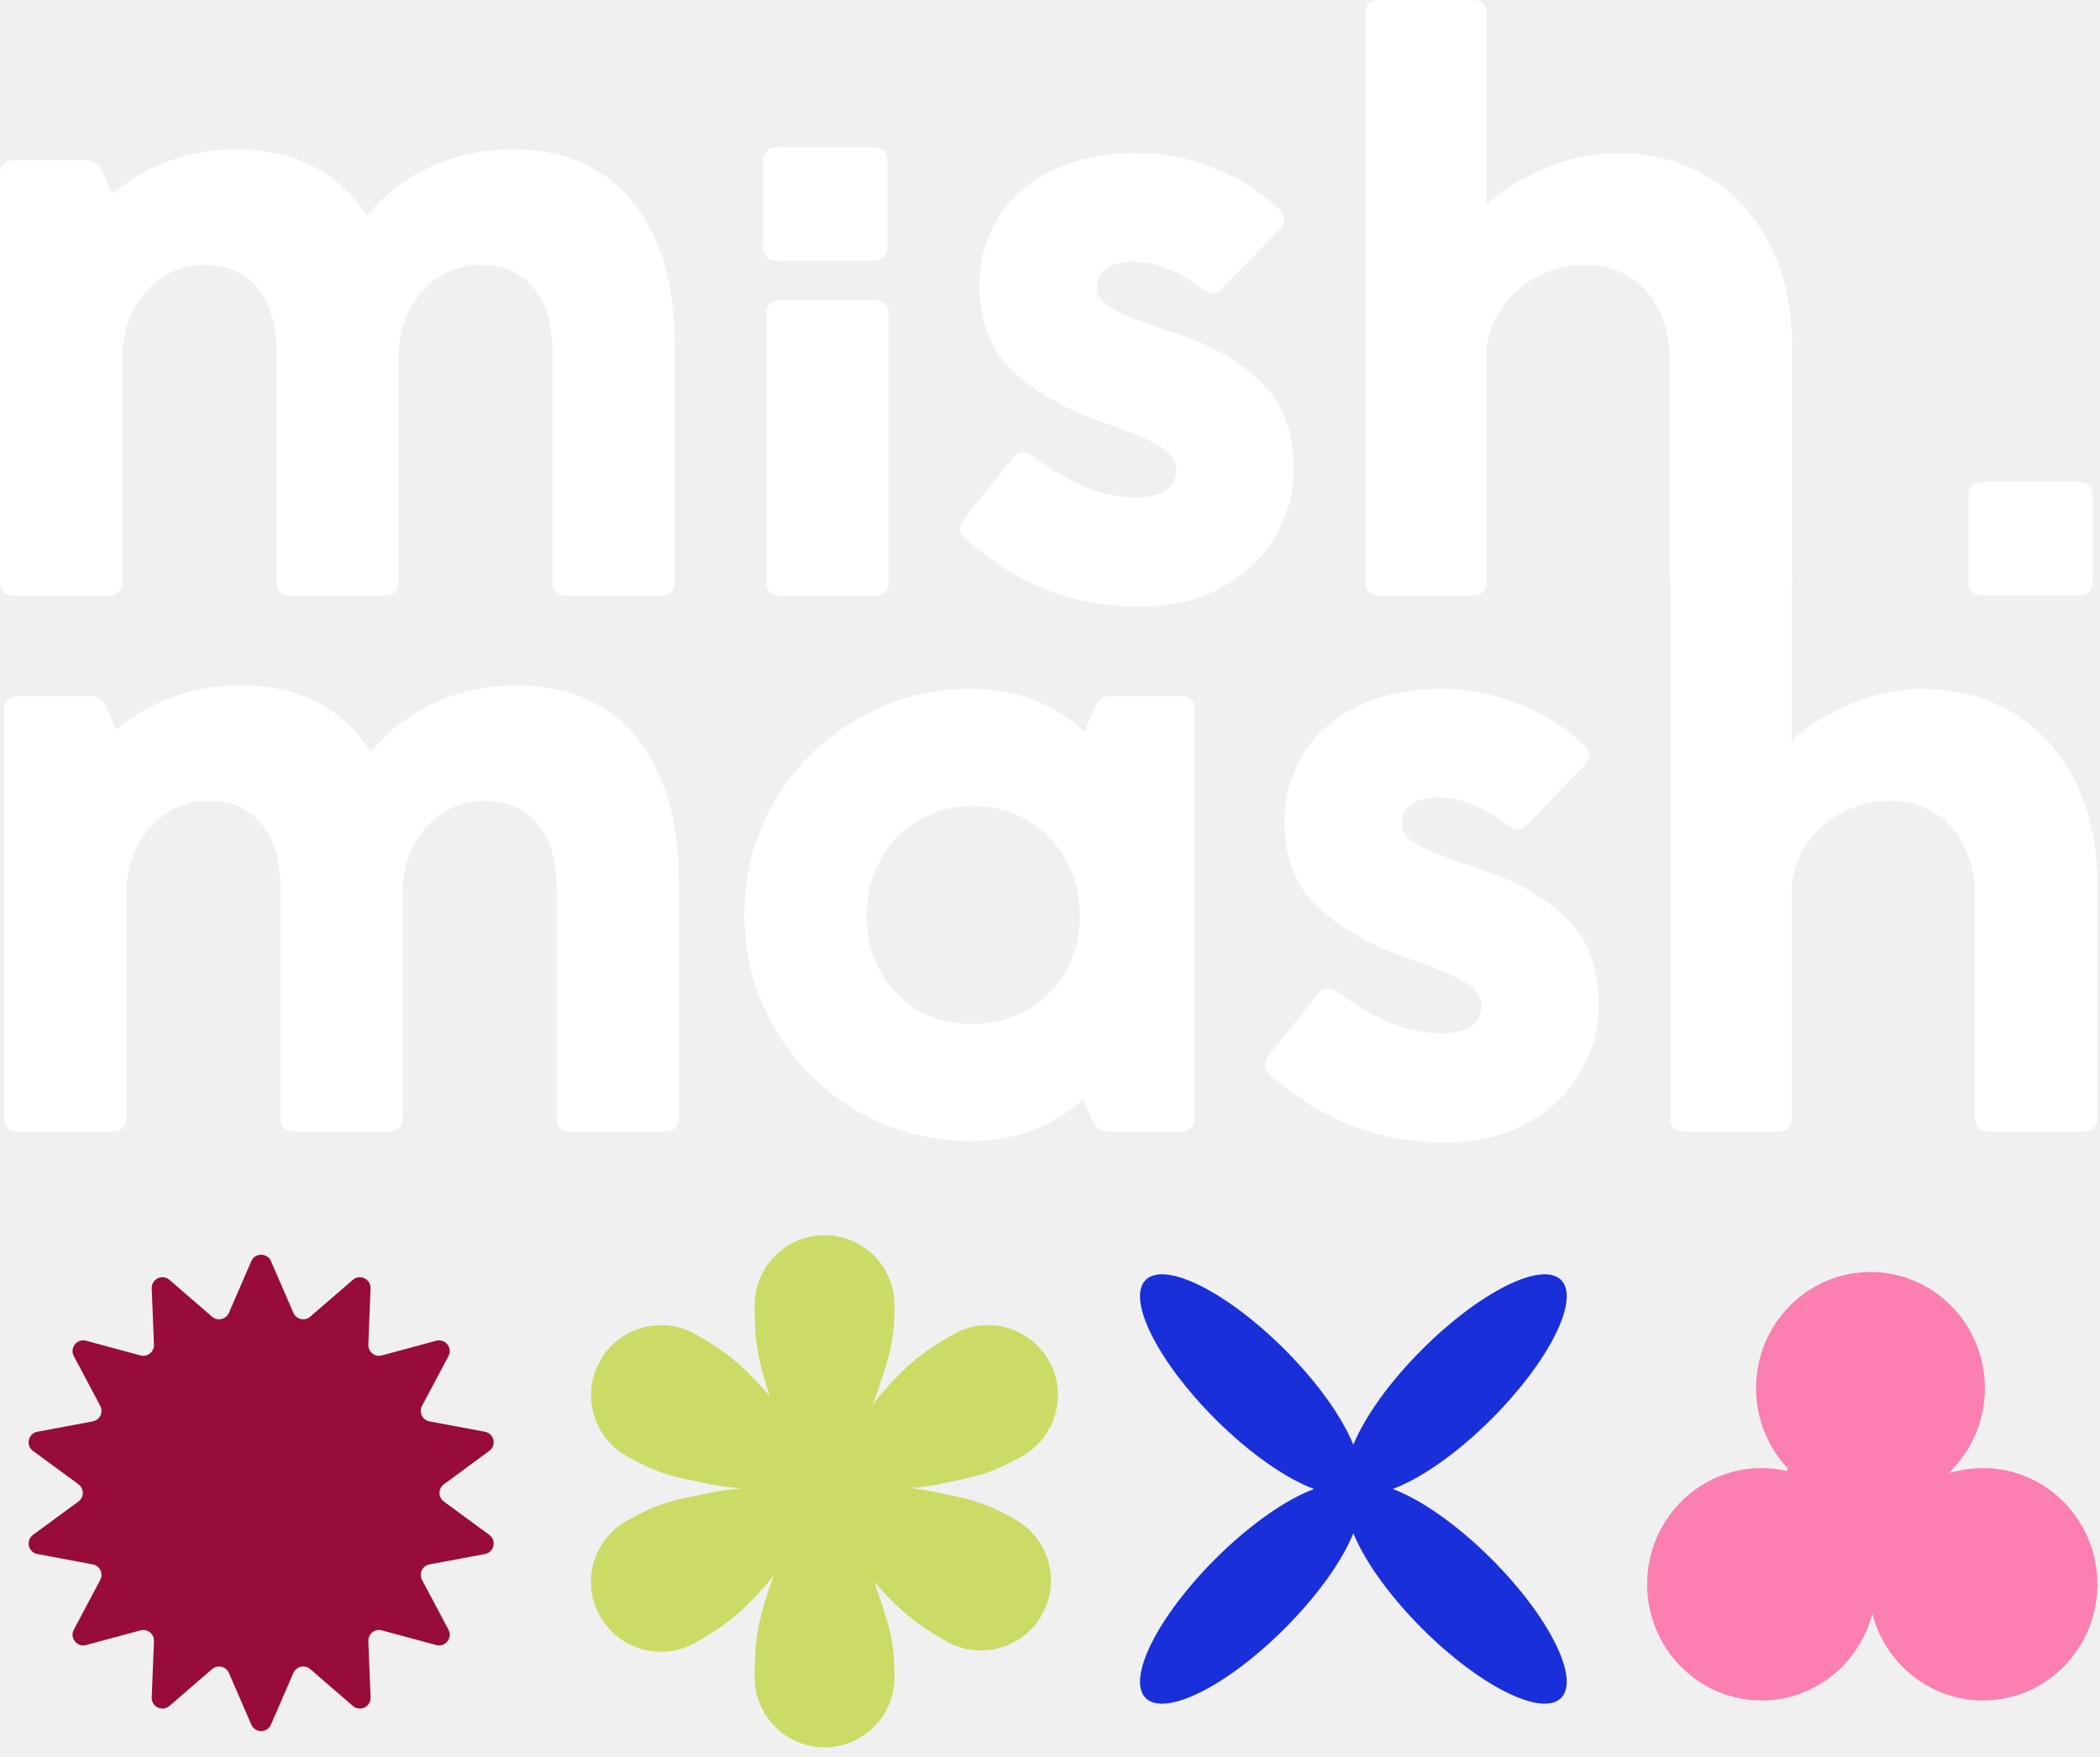
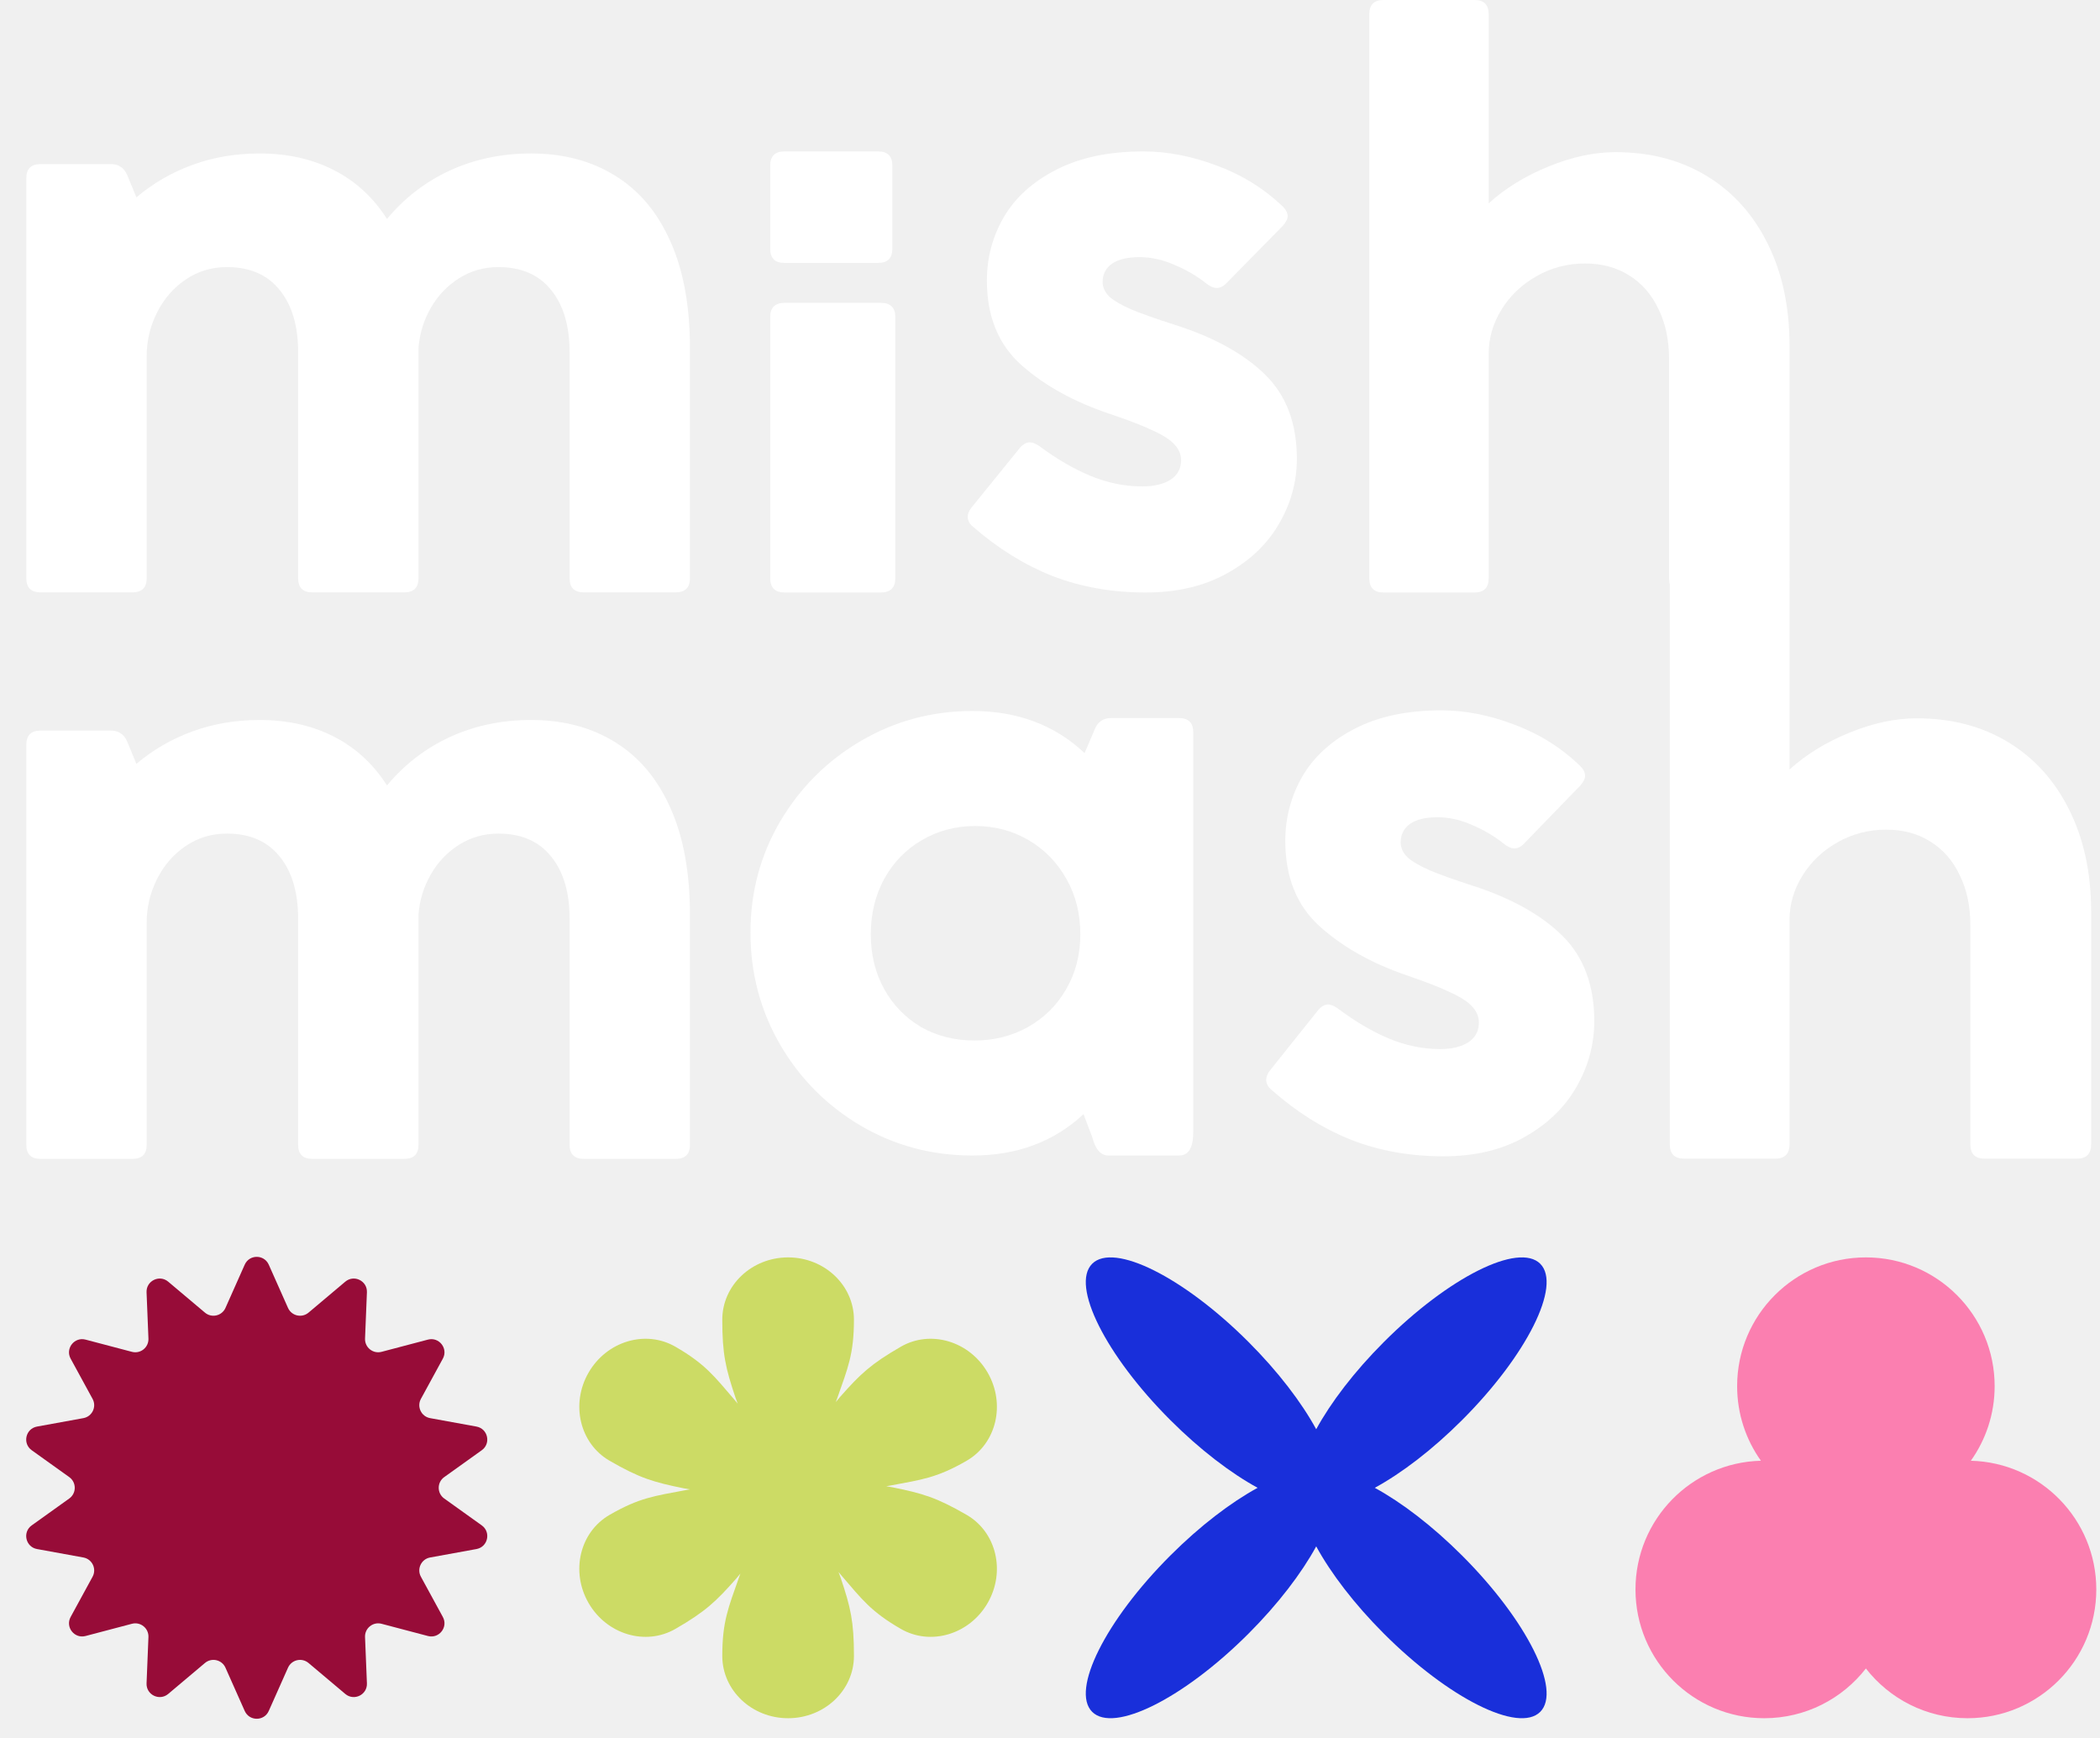
- <svg xmlns="http://www.w3.org/2000/svg" width="196" height="164" viewBox="0 0 196 164" fill="none">
-   <path d="M150.778 14.279C154.071 14.279 156.96 15.03 159.446 16.53C161.933 18.031 163.859 20.159 165.225 22.914C166.592 25.647 167.275 28.816 167.275 32.423V54.262C167.275 55.158 166.827 55.606 165.931 55.606H157.195C156.299 55.606 155.851 55.158 155.851 54.262V33.699C155.851 31.907 155.515 30.34 154.843 28.996C154.194 27.629 153.264 26.576 152.055 25.837C150.868 25.098 149.479 24.729 147.889 24.729C146.209 24.729 144.663 25.132 143.252 25.938C141.863 26.722 140.766 27.764 139.959 29.063C139.153 30.362 138.75 31.739 138.75 33.195V54.262C138.75 55.158 138.302 55.606 137.406 55.606H128.771C127.875 55.606 127.427 55.158 127.427 54.262V1.344C127.427 0.448 127.875 0 128.771 0H137.406C138.302 0 138.75 0.448 138.75 1.344V19.084C140.318 17.673 142.21 16.519 144.428 15.623C146.645 14.727 148.762 14.279 150.778 14.279Z" fill="white" />
-   <path d="M106.434 56.615C103.254 56.615 100.319 56.089 97.632 55.036C94.966 53.961 92.469 52.393 90.139 50.332C89.781 50.041 89.602 49.716 89.602 49.358C89.602 49.066 89.725 48.764 89.971 48.45L94.507 42.772C94.82 42.392 95.145 42.201 95.481 42.201C95.728 42.201 96.03 42.324 96.388 42.571C98.023 43.803 99.636 44.755 101.227 45.427C102.839 46.099 104.463 46.435 106.098 46.435C107.218 46.435 108.114 46.222 108.786 45.796C109.458 45.348 109.794 44.721 109.794 43.915C109.794 43.377 109.592 42.884 109.189 42.436C108.809 41.988 108.137 41.54 107.173 41.092C106.21 40.622 104.844 40.084 103.074 39.48C99.692 38.337 96.904 36.781 94.709 34.809C92.513 32.838 91.416 30.128 91.416 26.679C91.416 24.483 91.953 22.445 93.029 20.564C94.126 18.682 95.784 17.17 98.001 16.028C100.241 14.863 102.985 14.281 106.233 14.281C108.473 14.281 110.768 14.729 113.12 15.625C115.495 16.498 117.589 17.809 119.403 19.556C119.717 19.869 119.874 20.183 119.874 20.497C119.874 20.765 119.717 21.079 119.403 21.437L114.095 26.914C113.803 27.227 113.49 27.384 113.154 27.384C112.863 27.384 112.549 27.25 112.213 26.981C111.295 26.242 110.276 25.637 109.156 25.167C108.058 24.674 106.961 24.427 105.863 24.427C104.721 24.427 103.847 24.64 103.242 25.066C102.66 25.491 102.369 26.074 102.369 26.813C102.369 27.328 102.582 27.799 103.007 28.224C103.455 28.627 104.161 29.042 105.124 29.467C106.087 29.87 107.431 30.352 109.156 30.912C112.852 32.099 115.707 33.69 117.723 35.683C119.739 37.677 120.747 40.376 120.747 43.78C120.747 45.998 120.176 48.092 119.034 50.063C117.914 52.012 116.267 53.591 114.095 54.801C111.944 56.01 109.391 56.615 106.434 56.615Z" fill="white" />
-   <path d="M82.952 54.262C82.952 55.158 82.504 55.606 81.608 55.606H72.873C71.977 55.606 71.529 55.158 71.529 54.262V29.372C71.529 28.476 71.977 28.028 72.873 28.028H81.608C82.504 28.028 82.952 28.476 82.952 29.372V54.262Z" fill="white" />
-   <path d="M71.242 22.99C71.242 23.886 71.69 24.334 72.586 24.334H81.49C82.386 24.334 82.834 23.886 82.834 22.99V15.094C82.834 14.198 82.386 13.75 81.49 13.75H72.586C71.69 13.75 71.242 14.198 71.242 15.094V22.99Z" fill="white" />
-   <path d="M183.727 54.235C183.727 55.131 184.175 55.579 185.071 55.579H193.974C194.87 55.579 195.318 55.131 195.318 54.235V46.339C195.318 45.443 194.87 44.995 193.974 44.995H185.071C184.175 44.995 183.727 45.443 183.727 46.339V54.235Z" fill="white" />
-   <path d="M47.911 13.944C50.98 13.944 53.645 14.649 55.907 16.061C58.17 17.449 59.917 19.532 61.149 22.31C62.381 25.065 62.997 28.436 62.997 32.423V54.262C62.997 55.158 62.549 55.606 61.653 55.606H52.917C52.021 55.606 51.573 55.158 51.573 54.262V32.826C51.573 30.317 50.991 28.346 49.826 26.913C48.661 25.457 46.993 24.729 44.82 24.729C43.431 24.729 42.177 25.087 41.057 25.804C39.959 26.498 39.075 27.428 38.403 28.593C37.731 29.758 37.339 31.023 37.227 32.389V54.262C37.227 55.158 36.779 55.606 35.883 55.606H27.147C26.251 55.606 25.803 55.158 25.803 54.262V32.826C25.803 30.317 25.221 28.346 24.056 26.913C22.892 25.457 21.223 24.729 19.05 24.729C17.572 24.729 16.25 25.132 15.086 25.939C13.943 26.723 13.047 27.764 12.398 29.063C11.748 30.362 11.423 31.74 11.423 33.196V54.262C11.423 55.158 10.975 55.606 10.079 55.606H1.344C0.448 55.606 0 55.158 0 54.262V16.296C0 15.4 0.448 14.952 1.344 14.952H8.03C8.411 14.952 8.724 15.041 8.971 15.221C9.217 15.377 9.419 15.635 9.575 15.993L10.449 18.11C12.039 16.766 13.82 15.736 15.791 15.019C17.762 14.302 19.879 13.944 22.141 13.944C24.784 13.944 27.136 14.47 29.197 15.523C31.258 16.576 32.937 18.121 34.236 20.16C35.894 18.166 37.888 16.632 40.217 15.557C42.569 14.481 45.133 13.944 47.911 13.944Z" fill="white" />
-   <path d="M179.251 64.308C182.543 64.308 185.433 65.058 187.919 66.559C190.405 68.06 192.332 70.188 193.698 72.943C195.064 75.675 195.747 78.845 195.747 82.451V104.29C195.747 105.186 195.299 105.634 194.403 105.634H185.668C184.772 105.634 184.324 105.186 184.324 104.29V83.728C184.324 81.936 183.988 80.368 183.316 79.024C182.666 77.658 181.737 76.605 180.527 75.866C179.34 75.127 177.952 74.757 176.361 74.757C174.681 74.757 173.136 75.16 171.725 75.967C170.336 76.751 169.238 77.792 168.432 79.091C167.626 80.391 167.222 81.768 167.222 83.224V104.29C167.222 105.186 166.775 105.634 165.879 105.634H157.244C156.348 105.634 155.9 105.186 155.9 104.29V54.464C155.9 53.568 156.348 53.12 157.244 53.12H165.879C166.775 53.12 167.222 53.568 167.222 54.464V69.112C168.79 67.701 170.683 66.548 172.901 65.652C175.118 64.756 177.235 64.308 179.251 64.308Z" fill="white" />
-   <path d="M134.907 106.642C131.726 106.642 128.792 106.116 126.104 105.063C123.439 103.988 120.941 102.42 118.612 100.359C118.253 100.068 118.074 99.743 118.074 99.385C118.074 99.094 118.197 98.791 118.444 98.478L122.98 92.8C123.293 92.419 123.618 92.228 123.954 92.228C124.2 92.228 124.503 92.352 124.861 92.598C126.496 93.83 128.109 94.782 129.699 95.454C131.312 96.126 132.936 96.462 134.571 96.462C135.691 96.462 136.587 96.249 137.259 95.824C137.931 95.376 138.267 94.748 138.267 93.942C138.267 93.404 138.065 92.912 137.662 92.464C137.281 92.016 136.609 91.568 135.646 91.12C134.683 90.649 133.317 90.112 131.547 89.507C128.165 88.365 125.376 86.808 123.181 84.837C120.986 82.866 119.889 80.155 119.889 76.706C119.889 74.511 120.426 72.473 121.501 70.591C122.599 68.71 124.256 67.198 126.474 66.055C128.714 64.891 131.457 64.308 134.705 64.308C136.945 64.308 139.241 64.756 141.593 65.652C143.967 66.526 146.061 67.836 147.876 69.583C148.189 69.897 148.346 70.21 148.346 70.524C148.346 70.793 148.189 71.106 147.876 71.465L142.567 76.941C142.276 77.255 141.963 77.412 141.627 77.412C141.335 77.412 141.022 77.277 140.686 77.008C139.767 76.269 138.748 75.664 137.628 75.194C136.531 74.701 135.433 74.455 134.336 74.455C133.193 74.455 132.32 74.668 131.715 75.093C131.133 75.519 130.842 76.101 130.842 76.84C130.842 77.356 131.054 77.826 131.48 78.251C131.928 78.655 132.633 79.069 133.597 79.495C134.56 79.898 135.904 80.379 137.628 80.939C141.324 82.126 144.18 83.717 146.196 85.71C148.212 87.704 149.22 90.403 149.22 93.808C149.22 96.025 148.649 98.119 147.506 100.091C146.386 102.039 144.74 103.618 142.567 104.828C140.417 106.038 137.864 106.642 134.907 106.642Z" fill="white" />
-   <path d="M102.17 66.022C102.461 65.327 102.976 64.98 103.715 64.98H110.166C111.062 64.98 111.51 65.428 111.51 66.324V104.29C111.51 105.186 111.062 105.634 110.166 105.634H103.48C102.741 105.634 102.226 105.287 101.934 104.593L101.094 102.577C98.294 105.198 94.778 106.508 90.545 106.508C86.714 106.508 83.187 105.567 79.961 103.686C76.736 101.782 74.182 99.217 72.301 95.992C70.419 92.744 69.478 89.193 69.478 85.341C69.478 81.511 70.419 77.994 72.301 74.791C74.205 71.565 76.769 69.012 79.995 67.13C83.22 65.249 86.737 64.308 90.545 64.308C94.823 64.308 98.373 65.641 101.195 68.306L102.17 66.022ZM90.746 95.588C92.605 95.588 94.296 95.163 95.82 94.312C97.365 93.438 98.575 92.24 99.448 90.717C100.344 89.171 100.792 87.435 100.792 85.509C100.792 83.56 100.355 81.813 99.482 80.267C98.608 78.7 97.41 77.468 95.887 76.572C94.364 75.676 92.672 75.228 90.813 75.228C88.954 75.228 87.263 75.676 85.74 76.572C84.239 77.445 83.052 78.666 82.179 80.234C81.328 81.802 80.902 83.56 80.902 85.509C80.902 87.457 81.328 89.193 82.179 90.717C83.03 92.24 84.195 93.438 85.673 94.312C87.174 95.163 88.865 95.588 90.746 95.588Z" fill="white" />
-   <path d="M48.286 63.974C51.355 63.974 54.02 64.679 56.282 66.09C58.545 67.479 60.292 69.562 61.524 72.34C62.756 75.095 63.372 78.466 63.372 82.453V104.292C63.372 105.188 62.924 105.636 62.028 105.636H53.292C52.396 105.636 51.948 105.188 51.948 104.292V82.856C51.948 80.347 51.366 78.376 50.201 76.943C49.036 75.487 47.368 74.759 45.195 74.759C43.806 74.759 42.552 75.117 41.432 75.834C40.334 76.528 39.45 77.458 38.778 78.623C38.106 79.787 37.714 81.053 37.602 82.419V104.292C37.602 105.188 37.154 105.636 36.258 105.636H27.522C26.626 105.636 26.178 105.188 26.178 104.292V82.856C26.178 80.347 25.596 78.376 24.431 76.943C23.267 75.487 21.598 74.759 19.425 74.759C17.947 74.759 16.625 75.162 15.461 75.968C14.318 76.752 13.422 77.794 12.773 79.093C12.123 80.392 11.798 81.77 11.798 83.226V104.292C11.798 105.188 11.35 105.636 10.454 105.636H1.719C0.823 105.636 0.375 105.188 0.375 104.292V66.326C0.375 65.43 0.823 64.982 1.719 64.982H8.405C8.786 64.982 9.099 65.071 9.346 65.25C9.592 65.407 9.794 65.665 9.95 66.023L10.824 68.14C12.414 66.796 14.195 65.766 16.166 65.049C18.137 64.332 20.254 63.974 22.516 63.974C25.159 63.974 27.511 64.5 29.572 65.553C31.633 66.606 33.312 68.151 34.611 70.189C36.269 68.196 38.263 66.662 40.592 65.586C42.944 64.511 45.508 63.974 48.286 63.974Z" fill="white" />
-   <path d="M25.29 160.991C24.942 161.794 23.804 161.794 23.456 160.991L21.363 156.166C21.095 155.547 20.303 155.366 19.792 155.807L15.814 159.246C15.152 159.819 14.126 159.325 14.161 158.45L14.369 153.196C14.396 152.522 13.761 152.015 13.109 152.191L8.033 153.563C7.188 153.792 6.478 152.902 6.889 152.129L9.356 147.485C9.673 146.889 9.32 146.157 8.657 146.033L3.488 145.067C2.628 144.906 2.374 143.796 3.08 143.278L7.318 140.165C7.862 139.765 7.862 138.953 7.318 138.553L3.08 135.44C2.374 134.922 2.628 133.812 3.488 133.651L8.657 132.685C9.32 132.561 9.673 131.829 9.356 131.233L6.889 126.589C6.478 125.816 7.188 124.926 8.033 125.155L13.109 126.527C13.761 126.703 14.396 126.196 14.369 125.522L14.161 120.268C14.126 119.393 15.152 118.899 15.814 119.471L19.792 122.91C20.303 123.352 21.095 123.171 21.363 122.552L23.456 117.727C23.804 116.924 24.942 116.924 25.29 117.727L27.382 122.552C27.651 123.171 28.443 123.352 28.954 122.91L32.932 119.471C33.594 118.899 34.62 119.393 34.585 120.268L34.377 125.522C34.35 126.196 34.985 126.703 35.637 126.527L40.713 125.155C41.558 124.926 42.268 125.816 41.857 126.589L39.389 131.233C39.073 131.829 39.425 132.561 40.089 132.685L45.258 133.651C46.118 133.812 46.371 134.922 45.666 135.44L41.428 138.553C40.884 138.953 40.884 139.765 41.428 140.165L45.666 143.278C46.371 143.796 46.118 144.906 45.258 145.067L40.089 146.033C39.425 146.157 39.073 146.889 39.389 147.485L41.857 152.129C42.268 152.902 41.558 153.792 40.713 153.563L35.637 152.191C34.985 152.015 34.35 152.522 34.377 153.196L34.585 158.45C34.62 159.325 33.594 159.819 32.932 159.246L28.954 155.807C28.443 155.366 27.651 155.547 27.382 156.166L25.29 160.991Z" fill="#970C38" />
-   <path d="M174.577 118.74C180.474 118.74 185.254 123.596 185.254 129.586C185.254 132.633 184.015 135.383 182.024 137.353C182.034 137.398 182.043 137.443 182.052 137.488C183.012 137.199 184.029 137.042 185.082 137.042C190.978 137.043 195.759 141.898 195.759 147.888C195.759 153.878 190.978 158.735 185.082 158.735C180.112 158.735 175.935 155.285 174.745 150.615C173.555 155.285 169.379 158.735 164.409 158.735C158.513 158.735 153.732 153.878 153.732 147.888C153.733 141.898 158.513 137.042 164.409 137.042C165.229 137.042 166.027 137.139 166.794 137.317C166.812 137.233 166.829 137.149 166.85 137.066C165.024 135.12 163.9 132.487 163.9 129.586C163.9 123.596 168.681 118.74 174.577 118.74Z" fill="#FB7FB0" />
-   <path d="M76.962 163.106C73.356 163.106 70.432 160.183 70.432 156.576C70.432 152.97 70.758 151.49 71.737 148.414C71.878 147.972 72.054 147.513 72.25 147.045C71.96 147.423 71.666 147.779 71.371 148.103C69.197 150.488 68.078 151.512 64.955 153.315C61.832 155.118 57.838 154.048 56.035 150.925C54.232 147.802 55.303 143.808 58.426 142.005C61.549 140.202 63.127 139.995 66.311 139.338C67.192 139.156 68.191 139.033 69.214 138.946C68.193 138.86 67.197 138.735 66.317 138.554C63.134 137.897 61.556 137.69 58.433 135.887C55.309 134.084 54.24 130.089 56.043 126.966C57.846 123.843 61.84 122.773 64.963 124.576C68.086 126.379 69.204 127.402 71.379 129.788C71.536 129.96 71.692 130.143 71.848 130.332C71.809 130.221 71.772 130.112 71.737 130.003C70.758 126.927 70.432 125.447 70.432 121.841C70.432 118.234 73.356 115.311 76.962 115.311C80.568 115.311 83.491 118.235 83.491 121.841C83.491 125.447 82.882 126.917 81.859 130.003C81.74 130.363 81.598 130.735 81.445 131.116C81.8 130.637 82.162 130.188 82.526 129.788C84.701 127.402 85.819 126.379 88.942 124.576C92.066 122.773 96.059 123.843 97.862 126.966C99.665 130.089 98.595 134.084 95.472 135.887C92.349 137.69 90.77 137.897 87.587 138.554C86.801 138.716 85.922 138.834 85.016 138.919C85.689 138.996 86.339 139.09 86.935 139.213C90.118 139.87 91.696 140.078 94.819 141.881C97.942 143.684 99.013 147.678 97.21 150.801C95.407 153.924 91.413 154.994 88.29 153.19C85.167 151.387 84.049 150.364 81.874 147.979C81.778 147.873 81.682 147.765 81.587 147.653C81.686 147.912 81.777 148.166 81.859 148.414C82.882 151.5 83.491 152.97 83.491 156.576C83.491 160.182 80.568 163.106 76.962 163.106Z" fill="#CCDB65" />
-   <path d="M119.901 152.023C114.528 157.396 108.72 160.3 106.929 158.509C105.138 156.718 108.042 150.911 113.415 145.538C116.661 142.292 120.066 139.949 122.647 138.996C120.066 138.043 116.659 135.7 113.413 132.454C108.04 127.081 105.137 121.273 106.928 119.482C108.719 117.691 114.526 120.595 119.899 125.968C123.009 129.078 125.29 132.334 126.314 134.872C127.339 132.334 129.619 129.078 132.729 125.968C138.101 120.595 143.909 117.691 145.7 119.482C147.491 121.273 144.587 127.081 139.214 132.455C135.97 135.698 132.567 138.041 129.986 138.995C132.567 139.949 135.97 142.292 139.213 145.535C144.586 150.908 147.489 156.715 145.698 158.506C143.907 160.297 138.1 157.393 132.727 152.02C129.619 148.913 127.341 145.66 126.315 143.123C125.291 145.66 123.01 148.914 119.901 152.023Z" fill="#192FDA" />
+ <svg xmlns="http://www.w3.org/2000/svg" width="319" height="264" viewBox="0 0 319 264" fill="none">
+   <path d="M245.409 23.112C250.684 23.112 255.313 24.326 259.296 26.755C263.28 29.184 266.366 32.629 268.554 37.088C270.743 41.511 271.838 46.641 271.838 52.477V87.825C271.838 89.275 271.12 90 269.685 90H255.69C254.255 90 253.537 89.275 253.537 87.825V54.544C253.537 51.644 252.999 49.106 251.922 46.931C250.882 44.719 249.392 43.015 247.455 41.819C245.553 40.622 243.328 40.024 240.78 40.024C238.089 40.024 235.613 40.677 233.352 41.982C231.127 43.251 229.369 44.937 228.077 47.039C226.785 49.142 226.139 51.372 226.139 53.728V87.825C226.139 89.275 225.422 90 223.986 90H210.153C208.718 90 208 89.275 208 87.825V2.175C208 0.725 208.718 0 210.153 0H223.986C225.422 0 226.139 0.725 226.139 2.175V30.888C228.651 28.604 231.684 26.737 235.236 25.287C238.789 23.837 242.18 23.112 245.409 23.112Z" fill="white" />
+   <path d="M291.157 109.112C296.445 109.112 301.086 110.326 305.079 112.755C309.073 115.184 312.166 118.628 314.361 123.088C316.555 127.511 317.653 132.641 317.653 138.477V173.825C317.653 175.275 316.933 176 315.494 176H301.464C300.025 176 299.305 175.275 299.305 173.825V140.544C299.305 137.644 298.766 135.106 297.686 132.931C296.643 130.719 295.15 129.015 293.207 127.819C291.301 126.622 289.07 126.024 286.516 126.024C283.818 126.024 281.336 126.677 279.069 127.982C276.839 129.251 275.076 130.937 273.781 133.039C272.486 135.142 271.838 137.372 271.838 139.728V173.825C271.838 175.275 271.119 176 269.68 176H255.811C254.372 176 253.653 175.275 253.653 173.825V88.175C253.653 86.725 254.372 86 255.811 86H269.68C271.119 86 271.838 86.725 271.838 88.175V116.888C274.356 114.604 277.396 112.737 280.958 111.287C284.519 109.837 287.919 109.112 291.157 109.112Z" fill="white" />
+   <path d="M174.023 90C168.917 90 164.206 89.167 159.891 87.501C155.612 85.799 151.603 83.318 147.863 80.056C147.288 79.596 147 79.082 147 78.514C147 78.053 147.198 77.575 147.593 77.079L154.875 68.092C155.378 67.489 155.9 67.188 156.439 67.188C156.835 67.188 157.32 67.383 157.895 67.773C160.52 69.723 163.109 71.229 165.662 72.293C168.251 73.356 170.858 73.888 173.483 73.888C175.281 73.888 176.72 73.551 177.798 72.878C178.877 72.169 179.416 71.176 179.416 69.9C179.416 69.049 179.093 68.269 178.446 67.56C177.834 66.851 176.755 66.142 175.209 65.433C173.663 64.689 171.47 63.838 168.629 62.881C163.199 61.073 158.722 58.609 155.198 55.49C151.675 52.37 149.913 48.081 149.913 42.621C149.913 39.147 150.776 35.921 152.502 32.944C154.264 29.966 156.924 27.573 160.484 25.765C164.08 23.922 168.485 23 173.699 23C177.295 23 180.981 23.709 184.756 25.127C188.568 26.509 191.93 28.583 194.842 31.348C195.346 31.845 195.598 32.341 195.598 32.837C195.598 33.263 195.346 33.759 194.842 34.326L186.32 42.994C185.853 43.49 185.35 43.738 184.81 43.738C184.343 43.738 183.839 43.525 183.3 43.1C181.826 41.93 180.19 40.973 178.392 40.229C176.63 39.449 174.868 39.059 173.106 39.059C171.272 39.059 169.869 39.395 168.899 40.069C167.964 40.743 167.496 41.664 167.496 42.834C167.496 43.65 167.838 44.394 168.521 45.068C169.24 45.706 170.373 46.361 171.919 47.035C173.465 47.673 175.623 48.435 178.392 49.321C184.325 51.2 188.909 53.717 192.146 56.872C195.382 60.027 197 64.299 197 69.687C197 73.197 196.083 76.511 194.249 79.631C192.451 82.715 189.808 85.214 186.32 87.129C182.868 89.043 178.769 90 174.023 90Z" fill="white" />
+   <path d="M136 87.856C136 89.285 135.255 90 133.765 90H119.235C117.745 90 117 89.285 117 87.856V48.144C117 46.715 117.745 46 119.235 46H133.765C135.255 46 136 46.715 136 48.144V87.856Z" fill="white" />
+   <path d="M117 37.785C117 39.219 117.717 39.935 119.151 39.935H133.398C134.832 39.935 135.548 39.219 135.548 37.785V25.151C135.548 23.717 134.832 23 133.398 23H119.151C117.717 23 117 23.717 117 25.151V37.785Z" fill="white" />
+   <path d="M80.667 23.312C85.577 23.312 89.842 24.442 93.462 26.7C97.082 28.922 99.878 32.255 101.849 36.7C103.821 41.108 104.806 46.502 104.806 52.882V87.829C104.806 89.262 104.09 89.979 102.656 89.979H88.677C87.244 89.979 86.527 89.262 86.527 87.829V53.528C86.527 49.513 85.595 46.359 83.731 44.065C81.867 41.735 79.197 40.571 75.72 40.571C73.498 40.571 71.491 41.144 69.699 42.291C67.943 43.402 66.527 44.89 65.452 46.753C64.376 48.617 63.749 50.642 63.57 52.829V87.829C63.57 89.262 62.853 89.979 61.419 89.979H47.441C46.007 89.979 45.29 89.262 45.29 87.829V53.528C45.29 49.513 44.358 46.359 42.495 44.065C40.631 41.735 37.961 40.571 34.484 40.571C32.118 40.571 30.004 41.216 28.14 42.506C26.312 43.761 24.878 45.427 23.839 47.506C22.799 49.585 22.28 51.789 22.28 54.119V87.829C22.28 89.262 21.563 89.979 20.129 89.979H6.151C4.717 89.979 4 89.262 4 87.829V27.076C4 25.642 4.717 24.925 6.151 24.925H16.849C17.459 24.925 17.961 25.069 18.355 25.355C18.749 25.606 19.072 26.019 19.323 26.592L20.72 29.979C23.265 27.829 26.115 26.18 29.269 25.033C32.423 23.886 35.81 23.312 39.43 23.312C43.66 23.312 47.423 24.155 50.72 25.839C54.018 27.524 56.706 29.997 58.785 33.259C61.437 30.069 64.627 27.614 68.355 25.893C72.118 24.173 76.222 23.312 80.667 23.312Z" fill="white" />
+   <path d="M219.275 175.645C214.186 175.645 209.49 174.803 205.189 173.118C200.924 171.398 196.928 168.889 193.2 165.591C192.627 165.126 192.34 164.606 192.34 164.032C192.34 163.566 192.537 163.083 192.931 162.581L200.189 153.495C200.691 152.885 201.211 152.581 201.748 152.581C202.143 152.581 202.627 152.778 203.2 153.172C205.817 155.143 208.397 156.667 210.942 157.742C213.523 158.817 216.121 159.355 218.738 159.355C220.53 159.355 221.964 159.014 223.039 158.333C224.114 157.617 224.652 156.613 224.652 155.323C224.652 154.462 224.329 153.674 223.684 152.957C223.075 152.24 221.999 151.523 220.458 150.807C218.917 150.054 216.731 149.194 213.899 148.226C208.487 146.398 204.024 143.907 200.512 140.753C196.999 137.599 195.243 133.262 195.243 127.742C195.243 124.229 196.103 120.968 197.824 117.957C199.58 114.946 202.232 112.527 205.781 110.699C209.365 108.835 213.756 107.903 218.953 107.903C222.537 107.903 226.211 108.62 229.974 110.054C233.774 111.452 237.125 113.548 240.028 116.344C240.53 116.846 240.781 117.348 240.781 117.85C240.781 118.28 240.53 118.781 240.028 119.355L231.533 128.118C231.067 128.62 230.566 128.871 230.028 128.871C229.562 128.871 229.06 128.656 228.523 128.226C227.053 127.043 225.422 126.075 223.63 125.323C221.874 124.534 220.118 124.14 218.361 124.14C216.533 124.14 215.136 124.48 214.168 125.161C213.236 125.842 212.77 126.774 212.77 127.957C212.77 128.781 213.11 129.534 213.791 130.215C214.508 130.86 215.637 131.523 217.179 132.204C218.72 132.85 220.87 133.62 223.63 134.516C229.544 136.416 234.114 138.961 237.34 142.151C240.566 145.341 242.179 149.66 242.179 155.108C242.179 158.656 241.265 162.007 239.437 165.161C237.645 168.28 235.01 170.807 231.533 172.742C228.093 174.678 224.007 175.645 219.275 175.645Z" fill="white" />
+   <path d="M166.312 110.742C166.778 109.631 167.602 109.075 168.785 109.075H179.108C180.541 109.075 181.258 109.792 181.258 111.226V171.979C181.258 174.344 180.541 175.527 179.108 175.527H168.409C167.226 175.527 166.401 174.61 165.935 172.777L164.591 169.237C160.111 173.43 154.484 175.527 147.71 175.527C141.581 175.527 135.935 174.022 130.774 171.011C125.613 167.964 121.527 163.86 118.516 158.699C115.505 153.502 114 147.821 114 141.656C114 135.527 115.505 129.9 118.516 124.774C121.563 119.613 125.667 115.527 130.828 112.516C135.989 109.505 141.616 108 147.71 108C154.556 108 160.237 110.133 164.753 114.398L166.312 110.742ZM148.032 158.054C151.007 158.054 153.713 157.373 156.151 156.011C158.624 154.613 160.559 152.695 161.957 150.258C163.391 147.785 164.108 145.007 164.108 141.925C164.108 138.806 163.409 136.011 162.011 133.538C160.613 131.029 158.695 129.057 156.258 127.624C153.821 126.19 151.115 125.473 148.14 125.473C145.165 125.473 142.459 126.19 140.022 127.624C137.62 129.022 135.72 130.975 134.323 133.484C132.961 135.993 132.28 138.806 132.28 141.925C132.28 145.043 132.961 147.821 134.323 150.258C135.685 152.695 137.548 154.613 139.914 156.011C142.315 157.373 145.022 158.054 148.032 158.054Z" fill="white" />
+   <path d="M80.667 109.366C85.577 109.366 89.842 110.495 93.462 112.753C97.082 114.976 99.878 118.309 101.849 122.753C103.821 127.162 104.806 132.556 104.806 138.936V173.882C104.806 175.316 104.09 176.033 102.656 176.033H88.677C87.244 176.033 86.527 175.316 86.527 173.882V139.581C86.527 135.567 85.595 132.413 83.731 130.119C81.867 127.789 79.197 126.624 75.72 126.624C73.498 126.624 71.491 127.198 69.699 128.345C67.943 129.456 66.527 130.943 65.452 132.807C64.376 134.671 63.749 136.696 63.57 138.882V173.882C63.57 175.316 62.853 176.033 61.419 176.033H47.441C46.007 176.033 45.29 175.316 45.29 173.882V139.581C45.29 135.567 44.358 132.413 42.495 130.119C40.631 127.789 37.961 126.624 34.484 126.624C32.118 126.624 30.004 127.269 28.14 128.56C26.312 129.814 24.878 131.481 23.839 133.56C22.799 135.639 22.28 137.843 22.28 140.173V173.882C22.28 175.316 21.563 176.033 20.129 176.033H6.151C4.717 176.033 4 175.316 4 173.882V113.13C4 111.696 4.717 110.979 6.151 110.979H16.849C17.459 110.979 17.961 111.122 18.355 111.409C18.749 111.66 19.072 112.072 19.323 112.646L20.72 116.033C23.265 113.882 26.115 112.234 29.269 111.087C32.423 109.94 35.81 109.366 39.43 109.366C43.66 109.366 47.423 110.209 50.72 111.893C54.018 113.578 56.706 116.051 58.785 119.312C61.437 116.122 64.627 113.667 68.355 111.947C72.118 110.226 76.222 109.366 80.667 109.366Z" fill="white" />
+   <path d="M283.438 191C294.239 191 302.996 199.757 302.996 210.559C302.996 214.781 301.657 218.691 299.382 221.888C309.952 222.154 318.438 230.807 318.438 241.441C318.437 252.243 309.681 261 298.879 261C292.602 261 287.016 258.042 283.438 253.445C279.859 258.042 274.273 261 267.996 261C257.194 261 248.438 252.243 248.438 241.441C248.438 230.808 256.923 222.155 267.492 221.888C265.217 218.691 263.879 214.781 263.879 210.559C263.879 199.757 272.636 191 283.438 191Z" fill="#FB7FB0" />
+   <path d="M40.827 259.894C40.123 261.477 37.877 261.477 37.173 259.894L34.25 253.326C33.708 252.109 32.152 251.752 31.134 252.609L25.55 257.313C24.22 258.433 22.192 257.439 22.263 255.702L22.549 248.67C22.604 247.326 21.343 246.312 20.042 246.654L12.996 248.511C11.299 248.958 9.89 247.159 10.73 245.619L14.062 239.509C14.715 238.313 14.006 236.828 12.665 236.584L5.623 235.302C3.885 234.985 3.381 232.736 4.817 231.708L10.52 227.626C11.634 226.829 11.634 225.171 10.52 224.374L4.817 220.292C3.381 219.264 3.885 217.015 5.623 216.698L12.665 215.416C14.006 215.172 14.715 213.687 14.062 212.491L10.73 206.381C9.89 204.841 11.299 203.042 12.996 203.489L20.042 205.346C21.343 205.688 22.604 204.674 22.549 203.33L22.263 196.298C22.192 194.561 24.22 193.567 25.55 194.687L31.134 199.391C32.152 200.248 33.708 199.891 34.25 198.674L37.173 192.106C37.877 190.523 40.123 190.523 40.827 192.106L43.75 198.674C44.292 199.891 45.848 200.248 46.866 199.391L52.45 194.687C53.78 193.567 55.808 194.561 55.737 196.298L55.451 203.33C55.396 204.674 56.657 205.688 57.958 205.346L65.004 203.489C66.701 203.042 68.11 204.841 67.27 206.381L63.938 212.491C63.285 213.687 63.994 215.172 65.335 215.416L72.377 216.698C74.115 217.015 74.619 219.264 73.183 220.292L67.48 224.374C66.366 225.171 66.366 226.829 67.48 227.626L73.183 231.708C74.619 232.736 74.115 234.985 72.377 235.302L65.335 236.584C63.994 236.828 63.285 238.313 63.938 239.509L67.27 245.619C68.11 247.159 66.701 248.958 65.004 248.511L57.958 246.654C56.657 246.312 55.396 247.326 55.45 248.67L55.737 255.702C55.808 257.439 53.78 258.433 52.45 257.313L46.866 252.609C45.848 251.752 44.292 252.109 43.75 253.326L40.827 259.894Z" fill="#970C38" />
+   <path d="M119.718 191C125.241 191 129.718 195.235 129.718 200.459C129.718 205.683 128.784 207.814 127.218 212.284C127.138 212.512 127.051 212.742 126.961 212.976C127.172 212.711 127.384 212.456 127.597 212.214C130.706 208.687 132.313 207.181 136.837 204.569C141.361 201.957 147.268 203.717 150.029 208.5C152.791 213.283 151.362 219.278 146.838 221.891C142.314 224.503 140.002 224.759 135.348 225.638C135.113 225.682 134.871 225.721 134.625 225.76C134.958 225.81 135.283 225.865 135.597 225.929C140.205 226.858 142.313 227.497 146.837 230.109C151.361 232.722 152.79 238.716 150.028 243.499C147.267 248.282 141.361 250.042 136.837 247.43C132.313 244.818 130.935 242.944 127.847 239.353C127.69 239.17 127.534 238.981 127.377 238.786C127.5 239.101 127.616 239.411 127.719 239.716C129.218 244.172 129.719 246.316 129.719 251.54C129.719 256.764 125.241 261 119.718 261C114.195 261 109.718 256.765 109.718 251.541C109.718 246.317 110.653 244.186 112.219 239.716C112.298 239.489 112.383 239.259 112.473 239.025C112.262 239.29 112.052 239.546 111.839 239.787C108.73 243.313 107.123 244.819 102.599 247.431C98.074 250.043 92.168 248.283 89.406 243.5C86.645 238.717 88.075 232.722 92.599 230.11C97.123 227.498 99.435 227.242 104.089 226.363C104.325 226.319 104.568 226.277 104.815 226.238C104.481 226.188 104.155 226.134 103.84 226.07C99.231 225.141 97.124 224.502 92.6 221.89C88.076 219.277 86.646 213.283 89.407 208.5C92.169 203.717 98.075 201.957 102.6 204.569C107.124 207.182 108.502 209.055 111.59 212.646C111.746 212.828 111.902 213.018 112.059 213.212C111.935 212.898 111.82 212.589 111.718 212.284C110.219 207.828 109.718 205.684 109.718 200.46C109.718 195.236 114.195 191 119.718 191Z" fill="#CCDB65" />
+   <path d="M233.97 260.032C230.692 263.31 220.063 257.995 210.229 248.162C205.713 243.646 202.153 238.96 199.938 234.897C197.722 238.96 194.161 243.645 189.645 248.161C179.811 257.994 169.183 263.308 165.905 260.031C162.628 256.754 167.941 246.125 177.774 236.292C182.291 231.776 186.976 228.215 191.039 226C186.977 223.785 182.291 220.224 177.775 215.708C167.942 205.875 162.628 195.247 165.905 191.969C169.183 188.691 179.812 194.005 189.646 203.838C194.162 208.355 197.723 213.041 199.938 217.104C202.154 213.041 205.713 208.355 210.229 203.839C220.063 194.006 230.692 188.691 233.97 191.969C237.248 195.246 231.933 205.876 222.1 215.709C217.584 220.225 212.899 223.786 208.837 226.001C212.899 228.216 217.584 231.776 222.1 236.292C231.933 246.125 237.247 256.754 233.97 260.032Z" fill="#192FDA" />
</svg>
